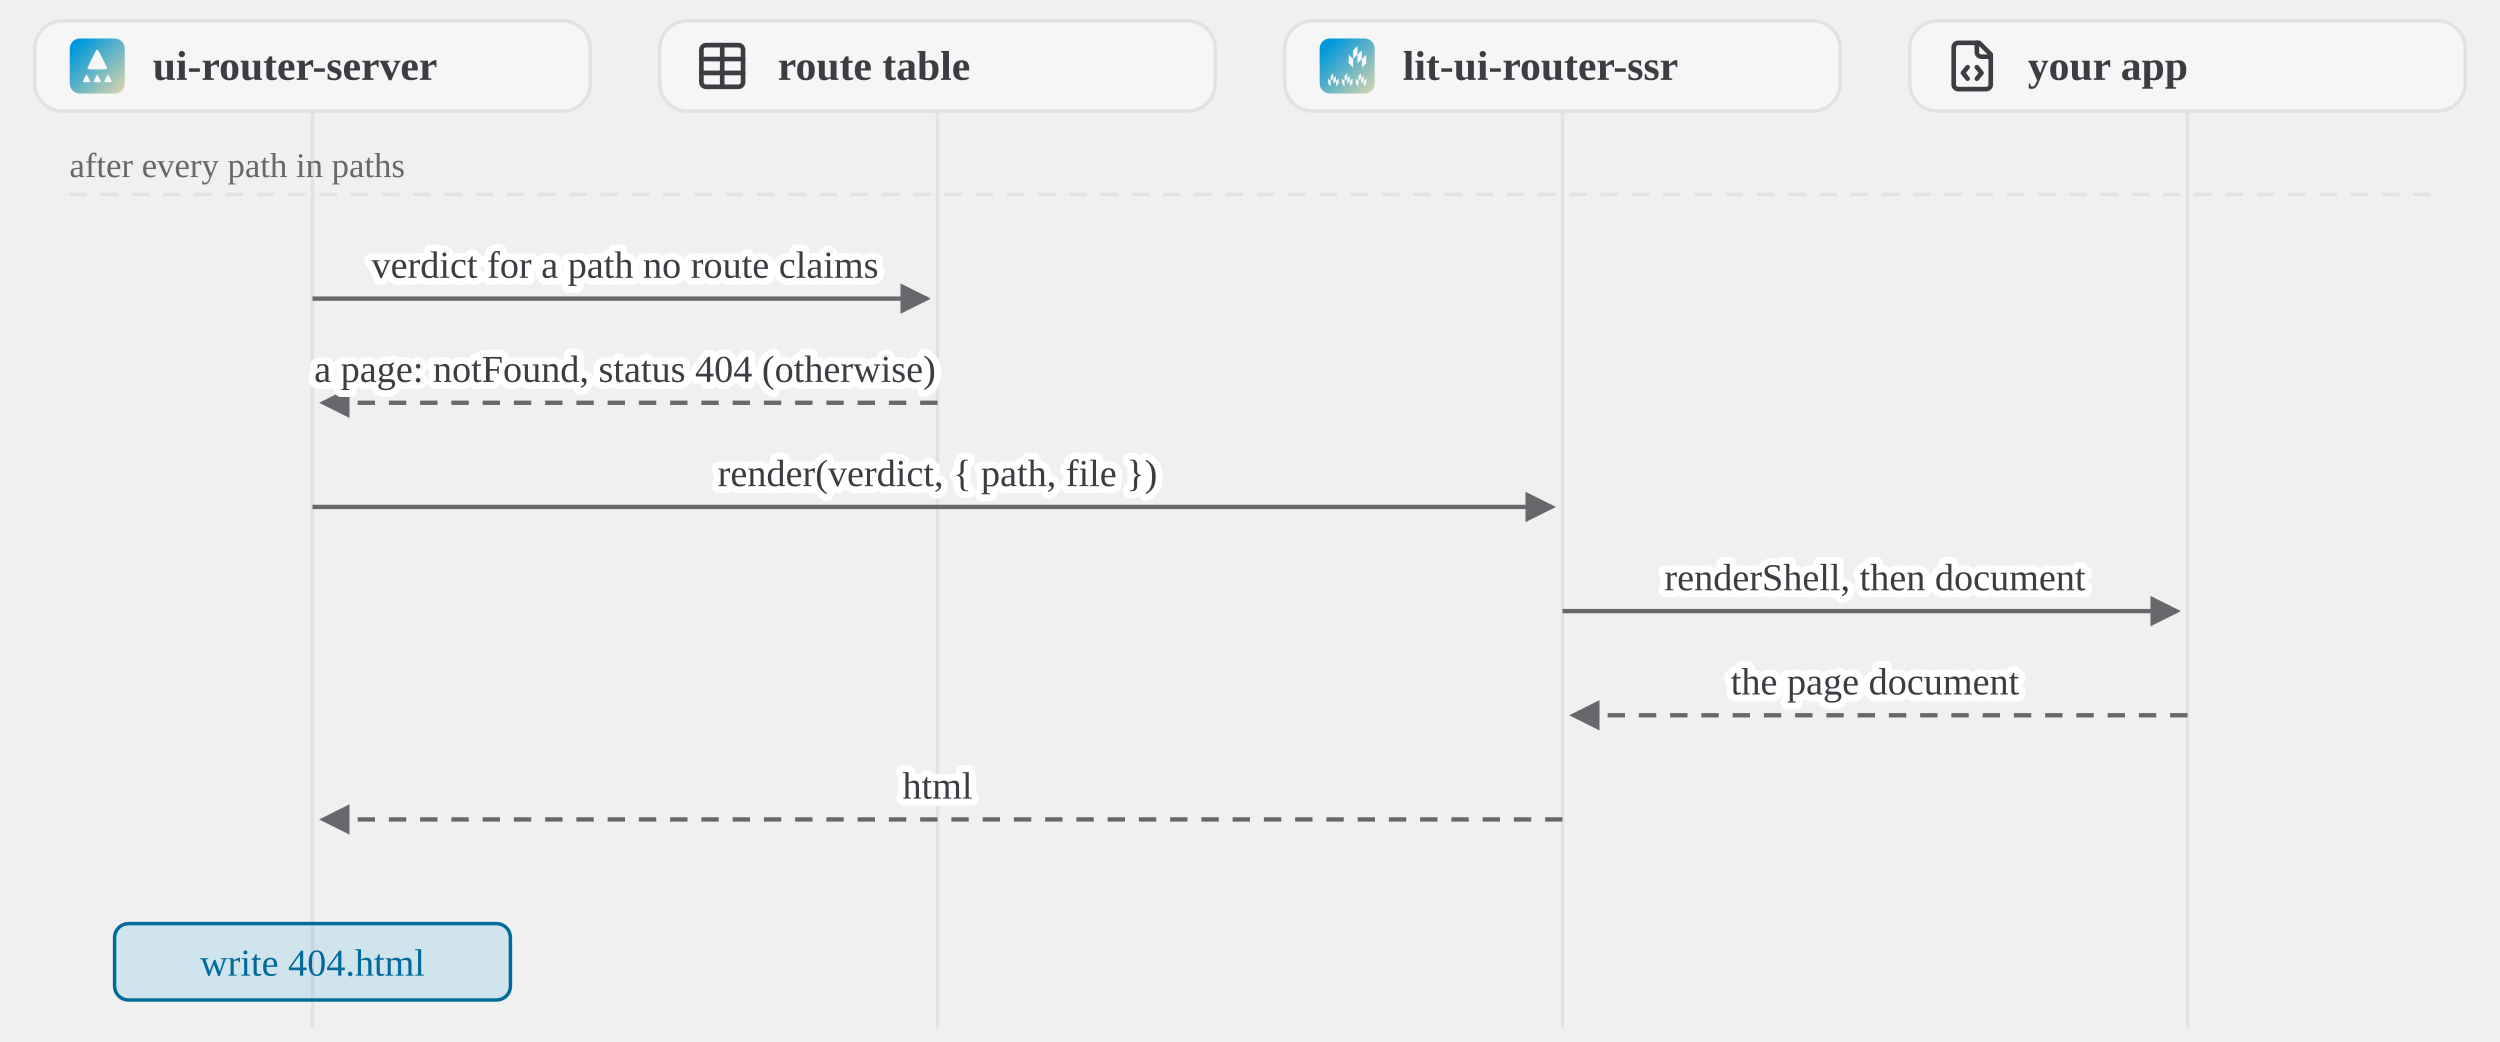
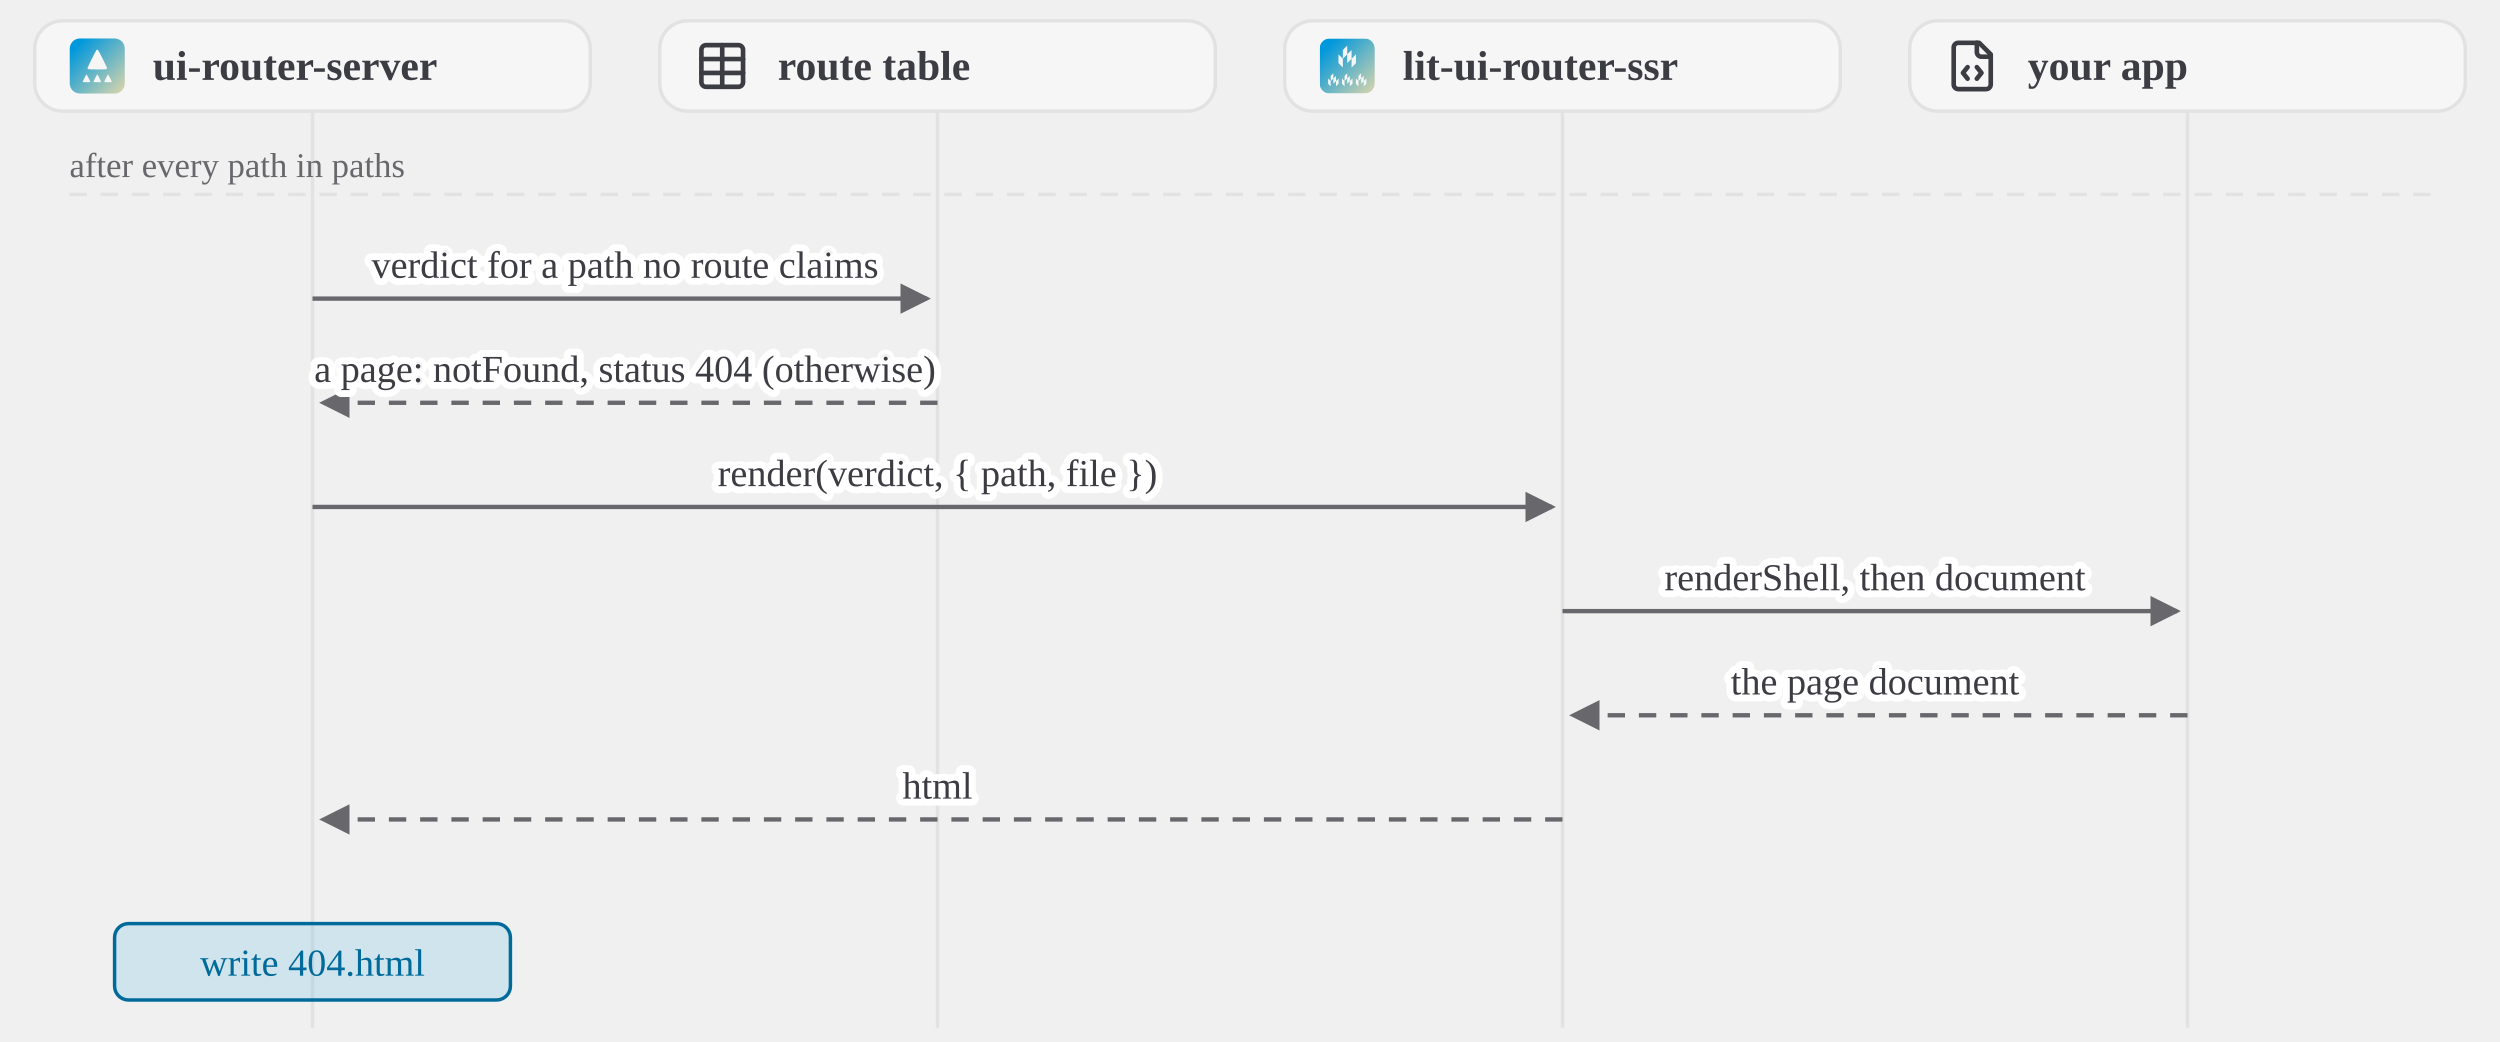
<svg xmlns="http://www.w3.org/2000/svg" viewBox="0 0 720 300" width="100%" style="max-width: 720px" role="img" aria-label="The 404 page, written once after the listed paths: ui-router-server's prerender asks the route table for the verdict of a path no route claims under the / mount. The otherwise rule answers with a page, the notFound state, carrying status 404. It renders like any page: lit-ui-router-ssr calls your renderShell and document, and ui-router-server writes the result as 404.html.">
  <style>
    @media (prefers-color-scheme: dark) {
      svg:root {
        color-scheme: dark;
        --vp-c-bg: #1b1b1f;
        --vp-c-bg-soft: #202127;
        --vp-c-divider: #2e2e32;
        --vp-c-text-1: #dfdfd6;
        --vp-c-text-2: #98989f;
        --vp-c-brand-1: #29abe6;
        --vp-c-brand-soft: rgba(0, 152, 220, 0.16);
      }
    }
  </style>
  <defs>
    <marker id="arr-pre-4" viewBox="0 0 8 8" refX="7" refY="4" markerWidth="7" markerHeight="7" orient="auto-start-reverse">
      <path d="M0 0L8 4L0 8z" fill="var(--vp-c-text-2, #67676c)" />
    </marker>
  </defs>
  <g font-family="var(--vp-font-family-base, ui-sans-serif, system-ui, sans-serif)">
    <line x1="90" y1="32" x2="90" y2="296" stroke="var(--vp-c-divider, #e2e2e3)" />
    <rect x="10" y="6" width="160" height="26" rx="8" fill="var(--vp-c-bg-soft, #f6f6f7)" stroke="var(--vp-c-divider, #e2e2e3)" />
    <svg data-brand="ui-router" x="20" y="11" width="16" height="16" viewBox="36 36 88 88">
      <defs>
        <linearGradient id="uir-pre-4" x1="0" y1="0" x2="1" y2="0" gradientUnits="userSpaceOnUse" gradientTransform="matrix(88.2456,86.5496,-86.5496,88.2456,47.1714,47.8033)">
          <stop offset="0" stop-color="#0098dc" />
          <stop offset="1" stop-color="#ffe0a3" />
        </linearGradient>
      </defs>
      <path fill="url(#uir-pre-4)" fill-rule="evenodd" d="M52.416,36.478c-8.766,0 -15.938,7.172 -15.938,15.938l0,55.298c0,8.767 7.172,15.939 15.938,15.939l55.299,0c8.766,0 15.937,-7.172 15.937,-15.939l0,-55.298c0,-8.766 -7.171,-15.938 -15.937,-15.938l-55.299,0ZM65.459,85.086l-0.463,-0.677l-0.457,-0.672c0.156,-0.865 3.199,-7.515 6.762,-14.779c3.563,-7.264 7.064,-13.821 7.782,-14.571l0.981,0l0.979,-0.006c0.719,0.755 4.221,7.315 7.783,14.578c3.561,7.264 6.58,13.498 6.709,13.854l0,0.335c0,0.438 -0.134,0.876 -0.4,1.261l-0.463,0.677c-0.909,0.229 -7.481,0.415 -14.607,0.415c-7.126,0 -13.698,-0.186 -14.606,-0.415ZM91.432,105.585l-0.18,-0.262l-0.178,-0.26c0.062,-0.336 1.242,-2.912 2.623,-5.727c1.38,-2.815 2.736,-5.357 3.013,-5.649l0.76,0c0.279,0.292 1.637,2.834 3.016,5.649c1.381,2.815 2.55,5.23 2.6,5.369l0,0.129c0,0.17 -0.053,0.341 -0.155,0.489l-0.179,0.262c-0.352,0.088 -2.899,0.16 -5.66,0.16c-2.763,0 -5.309,-0.072 -5.66,-0.16ZM74.407,105.585l-0.181,-0.262l-0.178,-0.26c0.061,-0.336 1.241,-2.912 2.623,-5.727c1.379,-2.815 2.736,-5.357 3.014,-5.649l0.759,0c0.278,0.292 1.636,2.834 3.016,5.649c1.38,2.815 2.55,5.23 2.599,5.369l0,0.129c0,0.17 -0.051,0.341 -0.154,0.489l-0.179,0.262c-0.352,0.088 -2.9,0.16 -5.661,0.16c-2.761,0 -5.307,-0.072 -5.658,-0.16ZM57.38,105.585l-0.18,-0.262l-0.176,-0.26c0.059,-0.336 1.238,-2.912 2.619,-5.727c1.381,-2.815 2.739,-5.357 3.016,-5.649l0.759,0c0.28,0.292 1.636,2.834 3.016,5.649c1.38,2.815 2.55,5.23 2.599,5.369l0,0.129c0,0.17 -0.052,0.341 -0.154,0.489l-0.18,0.262c-0.351,0.088 -2.899,0.16 -5.66,0.16c-2.761,0 -5.308,-0.072 -5.659,-0.16Z" />
    </svg>
    <text x="44" y="23" font-size="12" font-weight="600" fill="var(--vp-c-text-1, #3c3c43)">ui-router-server</text>
    <line x1="270" y1="32" x2="270" y2="296" stroke="var(--vp-c-divider, #e2e2e3)" />
    <rect x="190" y="6" width="160" height="26" rx="8" fill="var(--vp-c-bg-soft, #f6f6f7)" stroke="var(--vp-c-divider, #e2e2e3)" />
    <svg x="200" y="11" width="16" height="16" viewBox="0 0 24 24" fill="none" stroke="var(--vp-c-text-1, #3c3c43)" stroke-width="2" stroke-linecap="round" stroke-linejoin="round">
      <path d="M12 3v18" />
      <rect x="3" y="3" width="18" height="18" rx="2" />
      <path d="M3 9h18" />
      <path d="M3 15h18" />
    </svg>
    <text x="224" y="23" font-size="12" font-weight="600" fill="var(--vp-c-text-1, #3c3c43)">route table</text>
    <line x1="450" y1="32" x2="450" y2="296" stroke="var(--vp-c-divider, #e2e2e3)" />
    <rect x="370" y="6" width="160" height="26" rx="8" fill="var(--vp-c-bg-soft, #f6f6f7)" stroke="var(--vp-c-divider, #e2e2e3)" />
    <svg data-brand="lit-ui-router" x="380" y="11" width="16" height="16" viewBox="0 0 800 800">
      <defs>
        <linearGradient id="lur-pre-4" x1="-1117.68" y1="801.01" x2="-1116.68" y2="801.01" gradientTransform="scale(1123.68 -1123.68) rotate(-44.44 -1539.347 -967.69)" gradientUnits="userSpaceOnUse">
          <stop offset="0" stop-color="#0098dc" />
          <stop offset="1" stop-color="#ffe0a3" />
        </linearGradient>
+         <mask id="lur-mask-pre-4">
+           <rect x="0" y="0" width="800" height="800" fill="#ffffff" />
+           <path fill="#000000" d="m400 107-63 63v126l63-63v-126zm0 126v126l63-63v-126l-63 63zm63 63v126l63-63v-126l-63 63zm-126 0-63-63v126l63 63v-126zM200 505l-38 38v75l38-38v-75zm0 75v76l38-38v-76l-38 38zm38 38v75l38-38v-75l-38 38zm-76 0-37-38v76l37 38v-76zM400 505l-38 38v75l38-38v-75zm0 75v76l38-38v-76l-38 38zm38 38v75l38-38v-75l-38 38zm-76 0-37-38v76l37 38v-76zM600 505l-38 38v75l38-38v-75zm0 75v76l38-38v-76l-38 38zm38 38v75l38-38v-75l-38 38zm-76 0-37-38v76l37 38v-76z" />
+         </mask>
      </defs>
-       <path fill="url(#lur-pre-4)" fill-rule="evenodd" d="M147.89 4C68.2 4 3 69.2 3 148.89V651.6c0 79.7 65.2 144.9 144.89 144.9h502.72c79.69 0 144.88-65.2 144.88-144.9V148.89C795.49 69.2 730.3 4 650.61 4H147.89zm400 107-63 63v126l63-63v-126zm0 126v126l63-63v-126l-63 63zm63 63v126l63-63v-126l-63 63zm-126 0-63-63v126l63 63v-126zM200 505l-38 38v75l38-38v-75zm0 75v76l38-38v-76l-38 38zm38 38v75l38-38v-75l-38 38zm-76 0-37-38v76l37 38v-76zM400 505l-38 38v75l38-38v-75zm0 75v76l38-38v-76l-38 38zm38 38v75l38-38v-75l-38 38zm-76 0-37-38v76l37 38v-76zM600 505l-38 38v75l38-38v-75zm0 75v76l38-38v-76l-38 38zm38 38v75l38-38v-75l-38 38zm-76 0-37-38v76l37 38v-76z" />
+       <path fill="url(#lur-pre-4)" mask="url(#lur-mask-pre-4)" d="M147.89 4C68.2 4 3 69.2 3 148.89V651.6c0 79.7 65.2 144.9 144.89 144.9h502.72c79.69 0 144.88-65.2 144.88-144.9V148.89C795.49 69.2 730.3 4 650.61 4H147.89z" />
    </svg>
    <text x="404" y="23" font-size="12" font-weight="600" fill="var(--vp-c-text-1, #3c3c43)">lit-ui-router-ssr</text>
    <line x1="630" y1="32" x2="630" y2="296" stroke="var(--vp-c-divider, #e2e2e3)" />
    <rect x="550" y="6" width="160" height="26" rx="8" fill="var(--vp-c-bg-soft, #f6f6f7)" stroke="var(--vp-c-divider, #e2e2e3)" />
    <svg x="560" y="11" width="16" height="16" viewBox="0 0 24 24" fill="none" stroke="var(--vp-c-text-1, #3c3c43)" stroke-width="2" stroke-linecap="round" stroke-linejoin="round">
      <path d="M10 12.5 8 15l2 2.5" />
      <path d="m14 12.5 2 2.5-2 2.5" />
      <path d="M14 2v4a2 2 0 0 0 2 2h4" />
      <path d="M15 2H6a2 2 0 0 0-2 2v16a2 2 0 0 0 2 2h12a2 2 0 0 0 2-2V7z" />
    </svg>
    <text x="584" y="23" font-size="12" font-weight="600" fill="var(--vp-c-text-1, #3c3c43)">your app</text>
    <line x1="20" y1="56" x2="700" y2="56" stroke="var(--vp-c-divider, #e2e2e3)" stroke-dasharray="5 4" />
    <text x="20" y="51" font-size="10" fill="var(--vp-c-text-2, #67676c)">after every path in paths</text>
    <line x1="90" y1="86" x2="267" y2="86" stroke="var(--vp-c-text-2, #67676c)" stroke-width="1.25" marker-end="url(#arr-pre-4)" />
    <text x="180" y="80" font-size="11" fill="var(--vp-c-text-1, #3c3c43)" text-anchor="middle" stroke="var(--vp-c-bg, #ffffff)" stroke-width="4" stroke-linejoin="round" paint-order="stroke">verdict for a path no route claims</text>
    <line x1="270" y1="116" x2="93" y2="116" stroke="var(--vp-c-text-2, #67676c)" stroke-width="1.25" stroke-dasharray="5 4" marker-end="url(#arr-pre-4)" />
    <text x="180" y="110" font-size="11" fill="var(--vp-c-text-1, #3c3c43)" text-anchor="middle" stroke="var(--vp-c-bg, #ffffff)" stroke-width="4" stroke-linejoin="round" paint-order="stroke">a page: notFound, status 404 (otherwise)</text>
    <line x1="90" y1="146" x2="447" y2="146" stroke="var(--vp-c-text-2, #67676c)" stroke-width="1.25" marker-end="url(#arr-pre-4)" />
    <text x="270" y="140" font-size="11" fill="var(--vp-c-text-1, #3c3c43)" text-anchor="middle" stroke="var(--vp-c-bg, #ffffff)" stroke-width="4" stroke-linejoin="round" paint-order="stroke">render(verdict, { path, file })</text>
    <line x1="450" y1="176" x2="627" y2="176" stroke="var(--vp-c-text-2, #67676c)" stroke-width="1.25" marker-end="url(#arr-pre-4)" />
    <text x="540" y="170" font-size="11" fill="var(--vp-c-text-1, #3c3c43)" text-anchor="middle" stroke="var(--vp-c-bg, #ffffff)" stroke-width="4" stroke-linejoin="round" paint-order="stroke">renderShell, then document</text>
    <line x1="630" y1="206" x2="453" y2="206" stroke="var(--vp-c-text-2, #67676c)" stroke-width="1.25" stroke-dasharray="5 4" marker-end="url(#arr-pre-4)" />
    <text x="540" y="200" font-size="11" fill="var(--vp-c-text-1, #3c3c43)" text-anchor="middle" stroke="var(--vp-c-bg, #ffffff)" stroke-width="4" stroke-linejoin="round" paint-order="stroke">the page document</text>
    <line x1="450" y1="236" x2="93" y2="236" stroke="var(--vp-c-text-2, #67676c)" stroke-width="1.25" stroke-dasharray="5 4" marker-end="url(#arr-pre-4)" />
    <text x="270" y="230" font-size="11" fill="var(--vp-c-text-1, #3c3c43)" text-anchor="middle" stroke="var(--vp-c-bg, #ffffff)" stroke-width="4" stroke-linejoin="round" paint-order="stroke">html</text>
    <rect x="33" y="266" width="114" height="22" rx="4" fill="var(--vp-c-brand-soft, rgba(0,152,220,0.14))" stroke="var(--vp-c-brand-1, #006a9a)" />
    <text x="90" y="281" font-size="11" font-family="var(--vp-font-family-mono, ui-monospace, monospace)" fill="var(--vp-c-brand-1, #006a9a)" text-anchor="middle">write 404.html</text>
  </g>
</svg>
